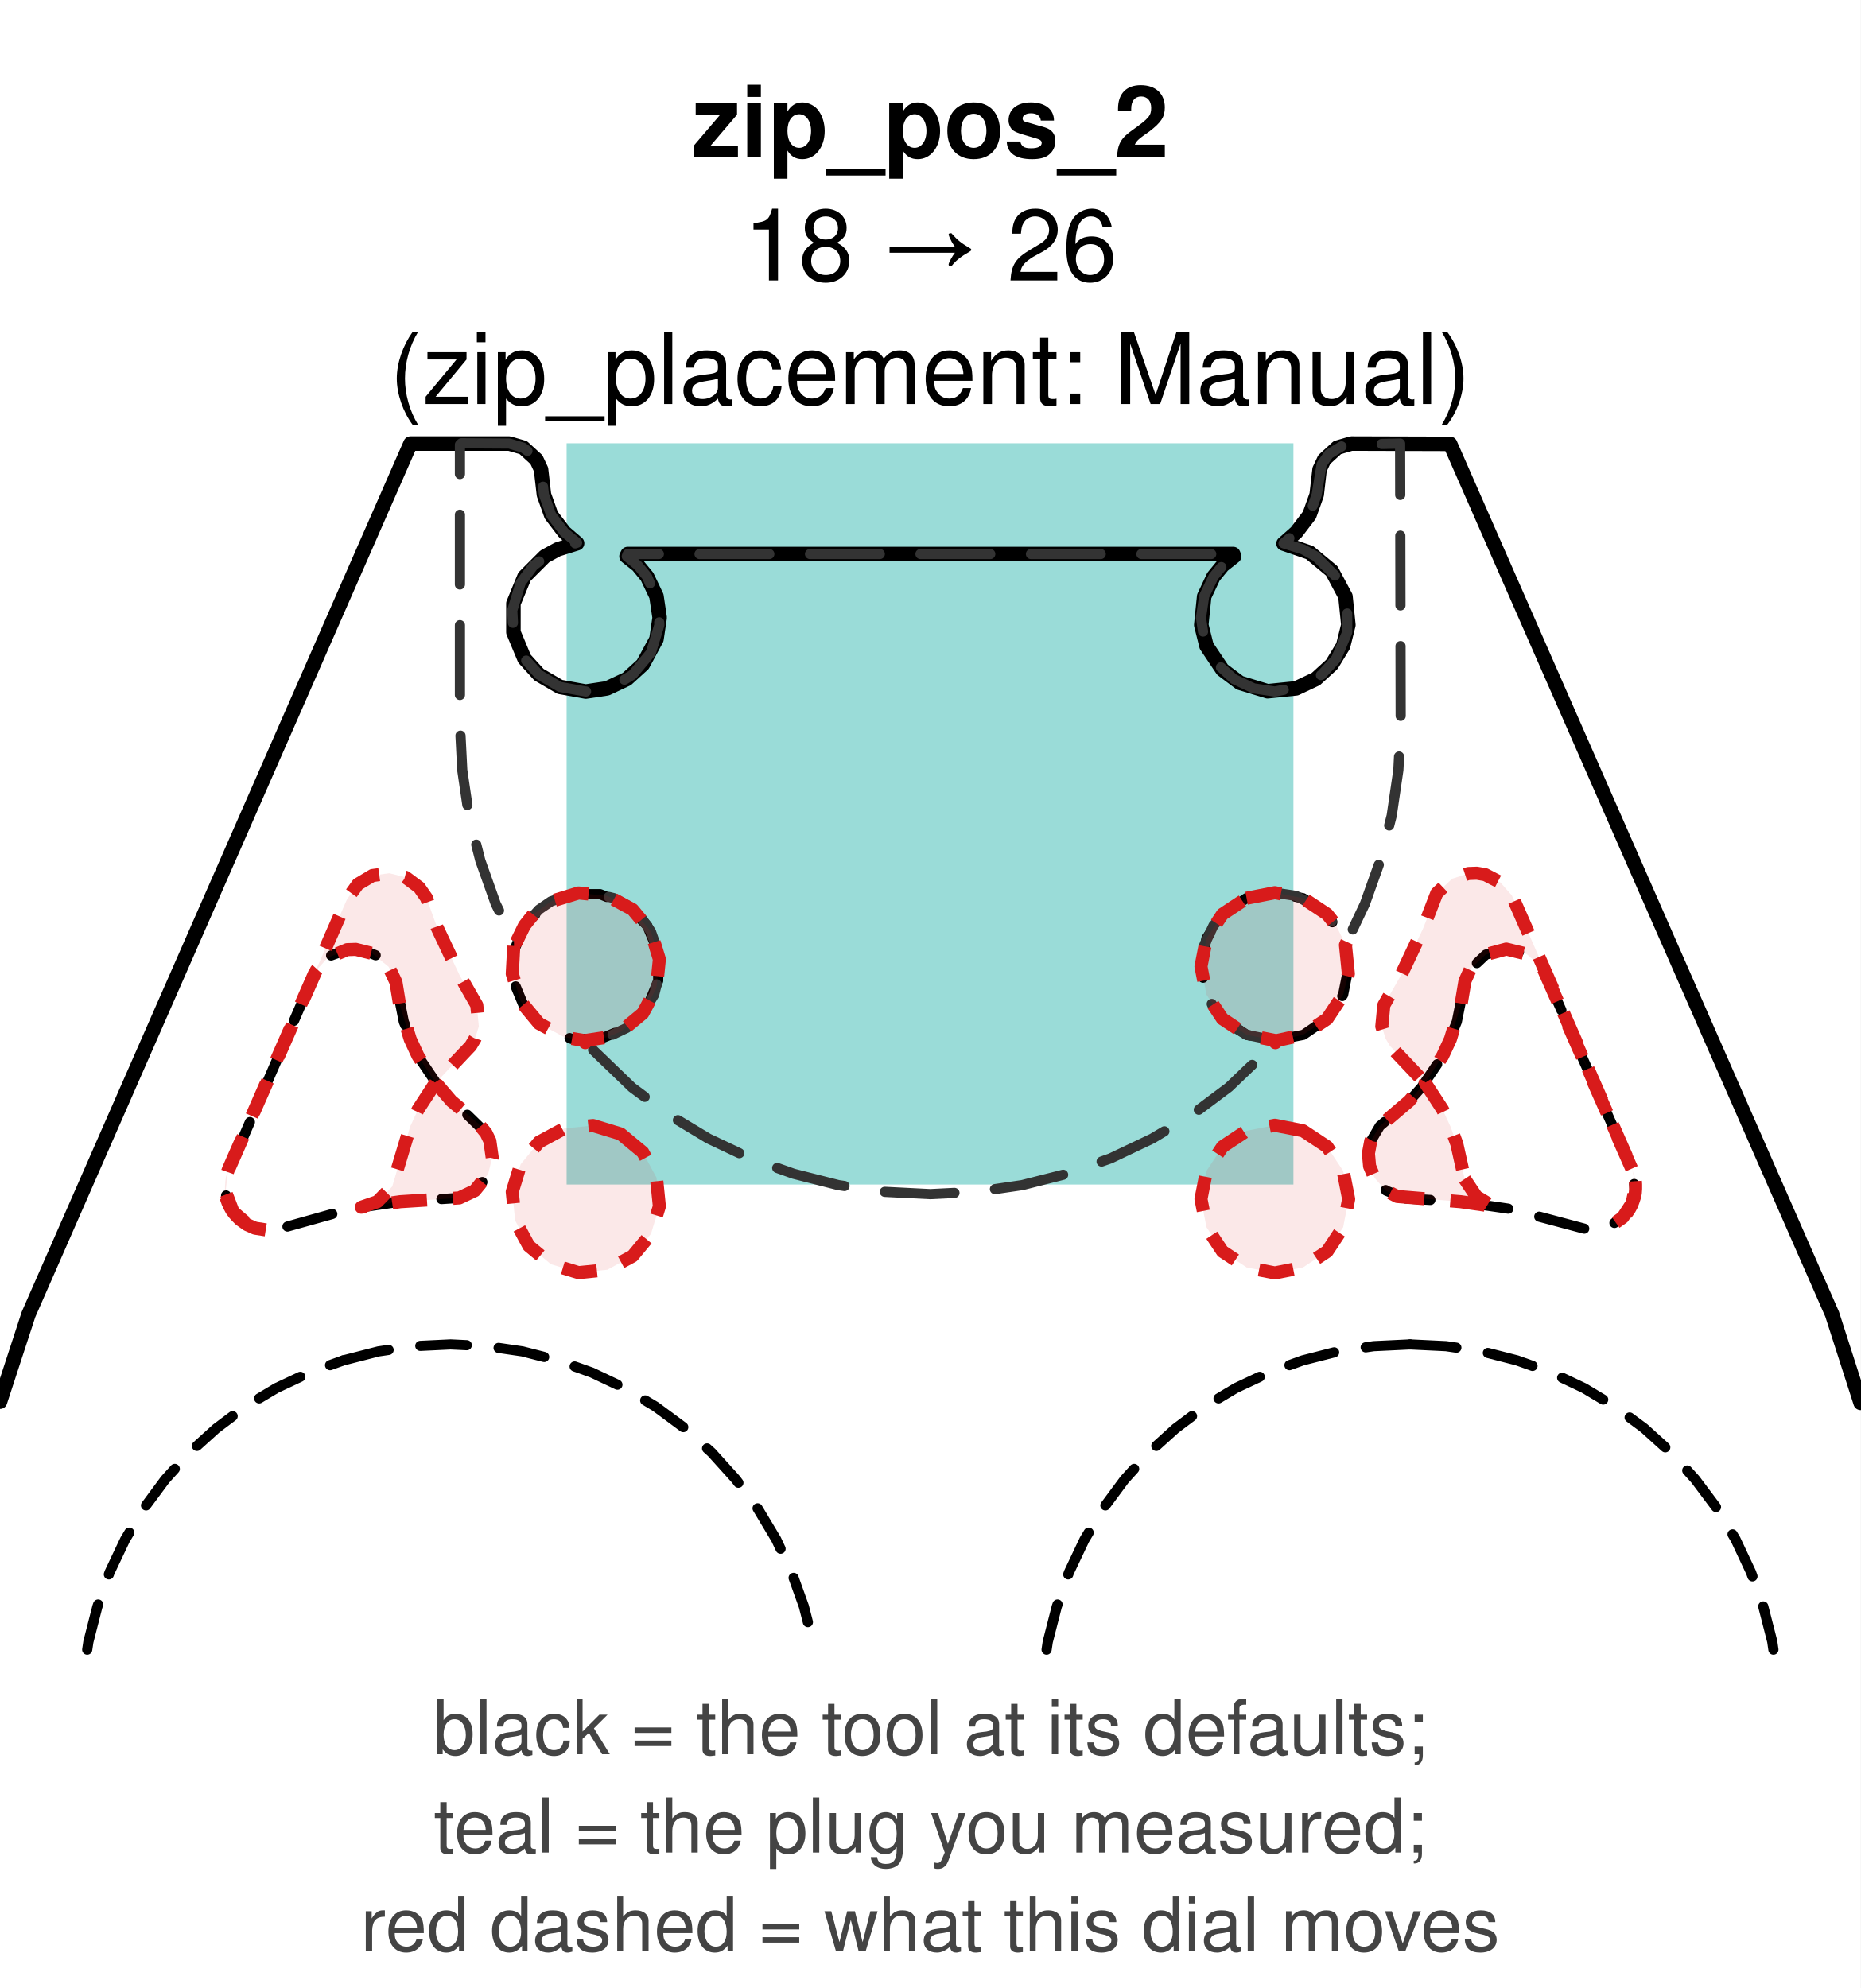
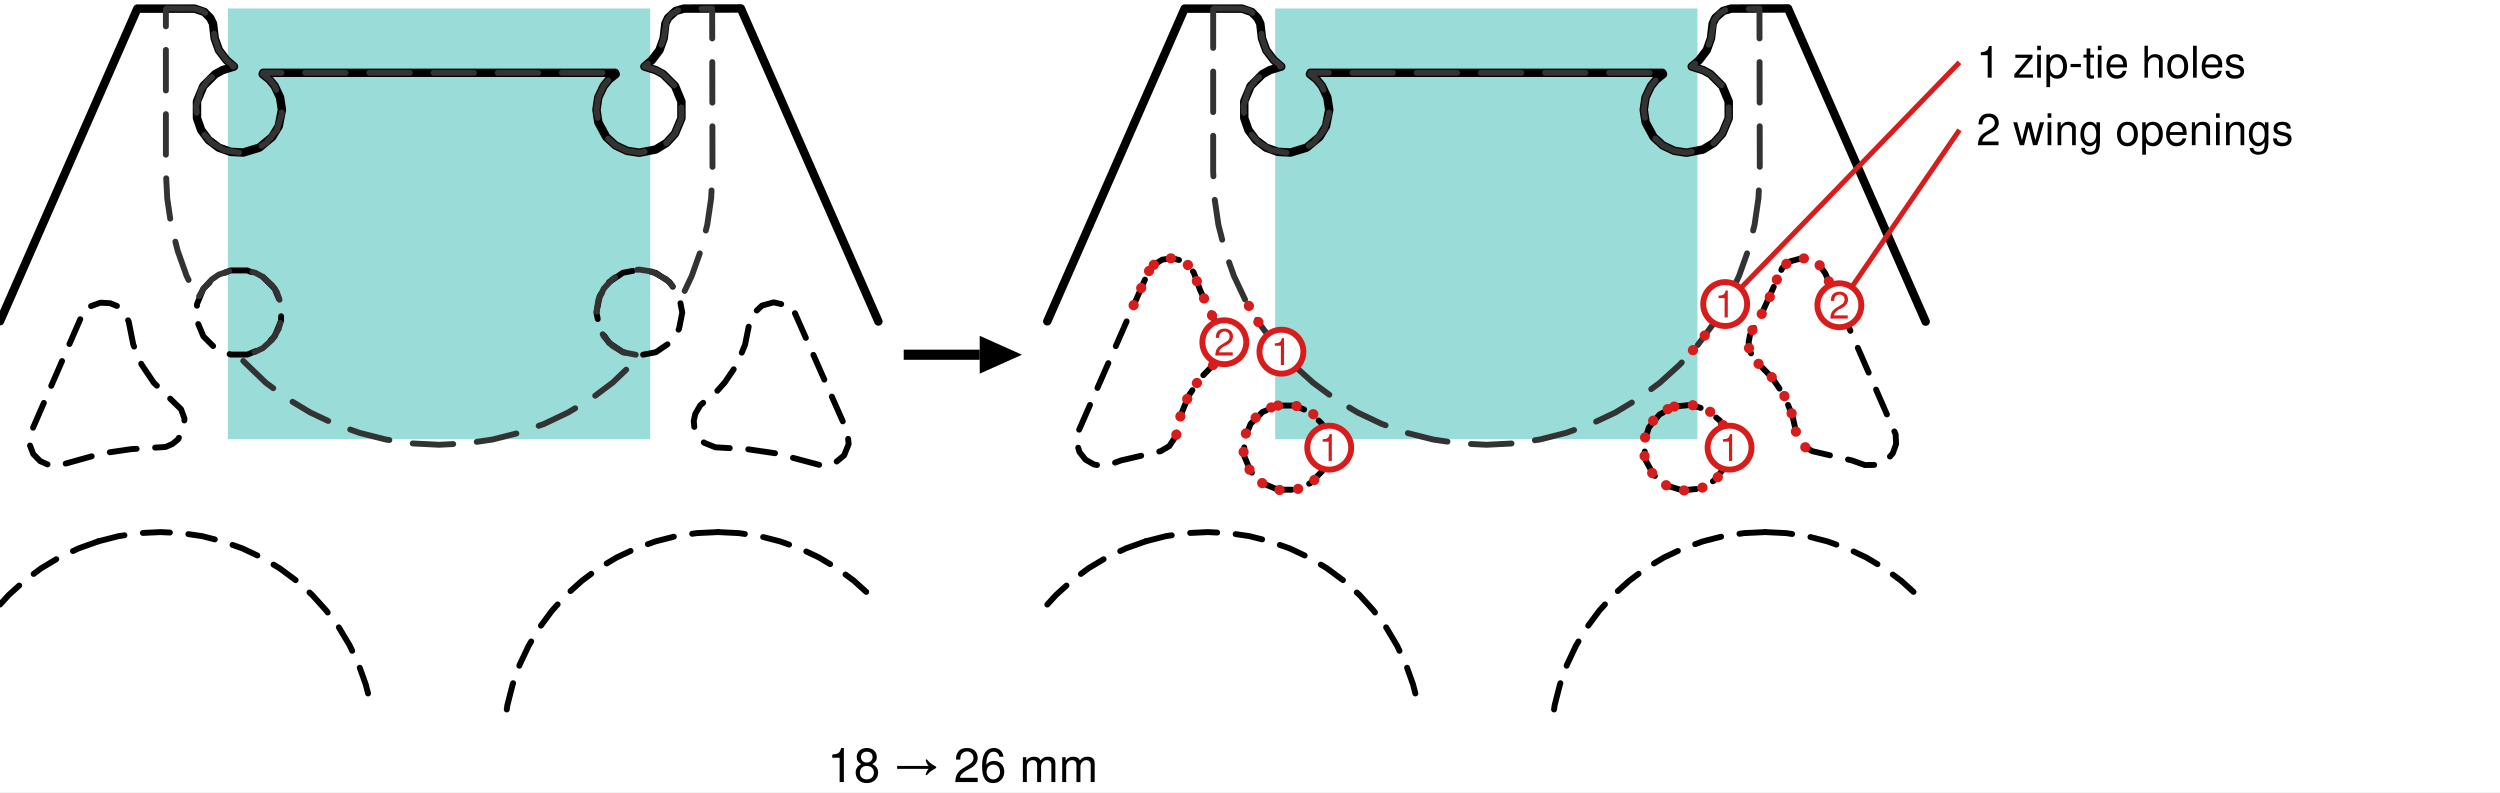
- <svg xmlns="http://www.w3.org/2000/svg" width="64.00mm" height="68.39mm" viewBox="0 0 64.00 68.39" role="img">
-   <rect width="64.00" height="68.39" fill="white" />
-   <text x="32.00" y="5.40" font-family="Helvetica, Arial, sans-serif" font-size="3.40" font-weight="bold" text-anchor="middle" fill="#000">zip_pos_2</text>
-   <text x="32.00" y="9.65" font-family="Helvetica, Arial, sans-serif" font-size="3.40" text-anchor="middle" fill="#000">18 → 26</text>
-   <text x="32.00" y="13.90" font-family="Helvetica, Arial, sans-serif" font-size="3.40" text-anchor="middle" fill="#000">(zip_placement: Manual)</text>
-   <path d="M 44.49 15.25 L 44.49 40.75 L 19.49 40.75 L 19.49 15.25 L 44.49 15.25 Z" fill="#20b2aa" fill-rule="evenodd" fill-opacity="0.45" stroke="none" />
-   <path d="M 0.00 48.22 L 0.98 45.22 L 14.12 15.26 L 17.52 15.26 L 18.00 15.40 L 18.45 15.81 L 18.61 16.15 L 18.71 17.02 L 18.96 17.72 L 19.41 18.31 L 19.85 18.69 L 19.18 18.90 L 18.74 19.14 L 18.04 19.84 L 17.66 20.76 L 17.66 21.75 L 18.04 22.66 L 18.54 23.21 L 19.26 23.63 L 20.15 23.79 L 20.88 23.68 L 21.56 23.36 L 22.11 22.86 L 22.58 21.99 L 22.69 21.25 L 22.58 20.51 L 22.26 19.84 L 21.94 19.45 L 21.55 19.14 L 21.59 19.06 L 42.42 19.06 L 42.45 19.14 L 42.06 19.45 L 41.74 19.84 L 41.42 20.52 L 41.32 21.50 L 41.50 22.22 L 42.05 23.04 L 42.65 23.49 L 43.60 23.78 L 44.58 23.68 L 45.26 23.36 L 45.81 22.86 L 46.20 22.22 L 46.38 21.50 L 46.28 20.52 L 45.81 19.64 L 45.05 19.01 L 44.15 18.70 L 44.59 18.31 L 45.04 17.72 L 45.29 17.02 L 45.39 16.15 L 45.55 15.81 L 46.00 15.40 L 46.48 15.26 L 49.88 15.27 L 63.02 45.21 L 64.00 48.26" fill="none" stroke="#000" stroke-width="0.5" stroke-linejoin="round" stroke-linecap="round" />
-   <path d="M 21.56 31.14 L 22.26 31.84 L 22.64 32.75 L 22.64 33.74 L 22.26 34.66 L 21.56 35.36 L 20.65 35.74 L 19.66 35.74 L 18.74 35.36 L 18.04 34.66 L 17.66 33.75 L 17.66 32.76 L 18.04 31.84 L 18.74 31.14 L 19.65 30.76 L 20.64 30.76 L 21.56 31.14 Z" fill="none" stroke="#000" stroke-width="0.35" stroke-linejoin="round" stroke-linecap="round" stroke-dasharray="1.6,1.1" />
-   <path d="M 11.39 32.87 L 11.94 32.67 L 12.52 32.70 L 12.94 32.87 L 13.37 33.26 L 13.62 33.79 L 13.89 35.15 L 14.38 36.33 L 15.10 37.40 L 16.72 38.98 L 16.92 39.53 L 16.89 40.12 L 16.54 40.76 L 16.20 41.04 L 15.80 41.21 L 13.76 41.34 L 12.05 41.59 L 9.51 42.30 L 8.92 42.29 L 8.38 42.05 L 7.97 41.63 L 7.76 41.08 L 7.77 40.50 L 10.81 33.51 L 11.05 33.15 L 11.39 32.87 Z" fill="none" stroke="#000" stroke-width="0.35" stroke-linejoin="round" stroke-linecap="round" stroke-dasharray="1.6,1.1" />
-   <path d="M 11.81 46.80 L 13.02 46.49 L 14.25 46.31 L 15.50 46.25 L 16.74 46.31 L 17.97 46.49 L 19.18 46.80 L 20.36 47.22 L 21.48 47.75 L 22.55 48.39 L 23.55 49.13 L 24.48 49.97 L 25.31 50.89 L 26.06 51.89 L 26.70 52.96 L 27.23 54.09 L 27.65 55.26 L 27.96 56.47 L 28.00 56.75" fill="none" stroke="#000" stroke-width="0.35" stroke-linejoin="round" stroke-linecap="round" stroke-dasharray="1.6,1.1" />
-   <path d="M 3.00 56.75 L 3.04 56.48 L 3.35 55.27 L 3.77 54.09 L 4.30 52.97 L 4.94 51.90 L 5.68 50.90 L 6.52 49.97 L 7.44 49.14 L 8.44 48.39 L 9.51 47.75 L 10.64 47.22 L 11.81 46.80" fill="none" stroke="#000" stroke-width="0.35" stroke-linejoin="round" stroke-linecap="round" stroke-dasharray="1.6,1.1" />
-   <path d="M 53.06 33.29 L 56.17 40.32 L 56.24 41.04 L 55.97 41.71 L 55.40 42.18 L 54.69 42.32 L 51.95 41.59 L 50.23 41.34 L 48.35 41.23 L 47.68 40.96 L 47.28 40.52 L 47.11 40.12 L 47.07 39.67 L 47.16 39.25 L 47.46 38.74 L 48.47 37.88 L 48.90 37.40 L 49.62 36.34 L 50.11 35.15 L 50.39 33.75 L 50.57 33.35 L 51.11 32.84 L 51.80 32.65 L 52.51 32.81 L 53.06 33.29 Z" fill="none" stroke="#000" stroke-width="0.35" stroke-linejoin="round" stroke-linecap="round" stroke-dasharray="1.6,1.1" />
-   <path d="M 48.50 46.25 L 49.74 46.31 L 50.97 46.49 L 52.18 46.80 L 53.36 47.22 L 54.48 47.75 L 55.55 48.39 L 56.55 49.13 L 57.48 49.97 L 58.31 50.89 L 59.06 51.89 L 59.70 52.96 L 60.23 54.09 L 60.65 55.26 L 60.96 56.47 L 61.00 56.75" fill="none" stroke="#000" stroke-width="0.35" stroke-linejoin="round" stroke-linecap="round" stroke-dasharray="1.6,1.1" />
-   <path d="M 36.00 56.75 L 36.04 56.48 L 36.35 55.27 L 36.77 54.09 L 37.30 52.97 L 37.94 51.90 L 38.68 50.90 L 39.52 49.97 L 40.44 49.14 L 41.44 48.39 L 42.51 47.75 L 43.64 47.22 L 44.81 46.80 L 46.02 46.49 L 47.25 46.31 L 48.50 46.25" fill="none" stroke="#000" stroke-width="0.35" stroke-linejoin="round" stroke-linecap="round" stroke-dasharray="1.6,1.1" />
-   <path d="M 42.05 31.46 L 42.87 30.90 L 43.85 30.71 L 44.82 30.90 L 45.64 31.45 L 46.20 32.27 L 46.39 33.25 L 46.20 34.22 L 45.65 35.04 L 44.83 35.60 L 43.85 35.79 L 42.88 35.60 L 42.06 35.05 L 41.50 34.23 L 41.31 33.25 L 41.50 32.28 L 42.05 31.46 Z" fill="none" stroke="#000" stroke-width="0.35" stroke-linejoin="round" stroke-linecap="round" stroke-dasharray="1.6,1.1" />
-   <path d="M 15.82 15.30 L 15.87 15.25 L 17.52 15.26 L 17.99 15.40 L 18.29 15.62 L 18.61 16.15 L 18.71 17.02 L 18.96 17.72 L 19.41 18.31 L 19.85 18.67 L 18.95 19.01 L 18.35 19.46 L 17.91 20.05 L 17.62 21.00 L 17.66 21.75 L 18.04 22.66 L 18.54 23.21 L 19.26 23.63 L 20.15 23.79 L 21.12 23.60 L 21.76 23.21 L 22.39 22.45 L 22.68 21.50 L 22.64 20.75 L 22.26 19.84 L 21.94 19.45 L 21.56 19.14 L 21.59 19.06 L 42.41 19.06 L 42.44 19.14 L 42.06 19.45 L 41.74 19.84 L 41.42 20.51 L 41.31 21.25 L 41.42 21.99 L 41.89 22.86 L 42.44 23.36 L 43.12 23.68 L 43.85 23.79 L 44.82 23.60 L 45.46 23.21 L 45.96 22.66 L 46.34 21.75 L 46.34 20.76 L 45.96 19.84 L 45.26 19.14 L 44.82 18.90 L 44.15 18.69 L 44.59 18.31 L 45.04 17.72 L 45.29 17.02 L 45.46 15.98 L 45.71 15.62 L 46.24 15.30 L 48.16 15.26 L 48.18 24.91 L 48.10 26.49 L 47.87 28.06 L 47.48 29.60 L 46.95 31.09 L 46.33 32.40 L 46.25 32.41 L 45.96 31.84 L 45.46 31.29 L 44.58 30.82 L 43.85 30.71 L 43.35 30.76 L 42.65 31.01 L 42.24 31.29 L 41.74 31.84 L 41.42 32.52 L 41.31 33.25 L 41.42 33.99 L 41.74 34.66 L 42.24 35.21 L 42.88 35.60 L 43.84 35.79 L 43.87 35.87 L 42.27 37.40 L 40.99 38.36 L 39.63 39.17 L 38.20 39.85 L 36.70 40.38 L 35.16 40.77 L 33.59 41.00 L 32.00 41.08 L 30.41 41.00 L 28.84 40.77 L 27.30 40.38 L 25.81 39.85 L 24.37 39.17 L 23.01 38.35 L 21.74 37.41 L 20.12 35.85 L 20.16 35.79 L 20.89 35.68 L 21.56 35.36 L 22.11 34.86 L 22.50 34.22 L 22.68 33.50 L 22.64 32.76 L 22.39 32.05 L 22.11 31.64 L 21.56 31.14 L 21.12 30.90 L 20.40 30.72 L 19.66 30.76 L 18.95 31.01 L 18.54 31.29 L 18.04 31.84 L 17.71 32.43 L 17.05 31.09 L 16.52 29.60 L 16.13 28.06 L 15.90 26.49 L 15.82 24.91 L 15.82 15.30 Z" fill="none" stroke="#333333" stroke-width="0.35" stroke-linejoin="round" stroke-linecap="round" stroke-dasharray="2.4,1.4" />
-   <path d="M 21.35 39.01 L 22.11 39.64 L 22.58 40.51 L 22.68 41.50 L 22.39 42.45 L 21.76 43.21 L 20.89 43.68 L 19.90 43.78 L 18.95 43.49 L 18.19 42.86 L 17.72 41.99 L 17.62 41.00 L 17.91 40.05 L 18.54 39.29 L 19.41 38.82 L 20.40 38.72 L 21.35 39.01 Z" fill="#d81b1b" fill-rule="evenodd" fill-opacity="0.1" stroke="#d81b1b" stroke-width="0.45" stroke-linejoin="round" stroke-dasharray="1.2,0.9" />
-   <path d="M 8.50 42.13 L 8.26 41.96 L 8.16 41.86 L 8.06 41.75 L 7.97 41.63 L 7.90 41.50 L 7.84 41.37 L 7.79 41.23 L 7.76 41.08 L 7.74 40.94 L 7.74 40.79 L 7.75 40.64 L 7.77 40.50 L 7.81 40.36 L 7.86 40.22 L 11.94 30.93 L 12.31 30.42 L 12.81 30.12 L 13.39 30.04 L 13.95 30.18 L 14.42 30.53 L 14.67 30.89 L 15.04 31.92 L 15.81 33.55 L 16.40 34.58 L 16.47 35.31 L 16.34 35.73 L 16.19 35.98 L 14.99 37.25 L 15.53 37.88 L 16.44 38.64 L 16.72 38.98 L 16.85 39.25 L 16.93 39.82 L 16.79 40.39 L 16.33 40.96 L 15.80 41.21 L 13.77 41.34 L 12.43 41.53 L 12.98 41.34 L 13.49 40.82 L 14.11 38.75 L 14.38 38.17 L 14.98 37.25 L 14.38 36.33 L 14.11 35.75 L 13.74 34.53 L 13.62 33.79 L 13.37 33.26 L 12.80 32.80 L 12.24 32.66 L 11.94 32.67 L 11.27 32.95 L 10.88 33.38 L 7.84 40.29 L 7.76 41.01 L 8.02 41.69 L 8.57 42.16 L 9.21 42.32 L 8.77 42.25 L 8.50 42.13 Z" fill="#d81b1b" fill-rule="evenodd" fill-opacity="0.1" stroke="#d81b1b" stroke-width="0.45" stroke-linejoin="round" stroke-dasharray="1.2,0.9" />
-   <path d="M 17.68 32.41 L 17.76 32.41 L 18.04 31.84 L 18.35 31.45 L 18.95 31.01 L 19.90 30.72 L 20.89 30.82 L 21.76 31.29 L 22.39 32.05 L 22.68 33.00 L 22.58 33.99 L 22.11 34.86 L 21.35 35.49 L 20.89 35.68 L 20.16 35.79 L 20.13 35.87 L 20.05 35.79 L 19.41 35.68 L 18.54 35.21 L 17.91 34.45 L 17.62 33.50 L 17.68 32.41 Z" fill="#d81b1b" fill-rule="evenodd" fill-opacity="0.1" stroke="#d81b1b" stroke-width="0.45" stroke-linejoin="round" stroke-dasharray="1.2,0.9" />
-   <path d="M 44.82 38.90 L 45.65 39.45 L 46.20 40.28 L 46.39 41.25 L 46.20 42.22 L 45.65 43.05 L 44.82 43.60 L 43.85 43.79 L 42.88 43.60 L 42.05 43.05 L 41.50 42.22 L 41.31 41.25 L 41.50 40.28 L 42.05 39.45 L 42.88 38.90 L 43.85 38.71 L 44.82 38.90 Z" fill="#d81b1b" fill-rule="evenodd" fill-opacity="0.1" stroke="#d81b1b" stroke-width="0.45" stroke-linejoin="round" stroke-dasharray="1.2,0.9" />
-   <path d="M 50.38 40.56 L 50.78 41.16 L 51.28 41.46 L 51.57 41.53 L 50.24 41.34 L 48.06 41.16 L 47.67 40.96 L 47.28 40.52 L 47.11 40.12 L 47.07 39.68 L 47.15 39.25 L 47.46 38.74 L 48.47 37.88 L 49.01 37.25 L 47.81 35.98 L 47.66 35.73 L 47.53 35.31 L 47.60 34.58 L 48.19 33.55 L 48.96 31.92 L 49.42 30.73 L 49.95 30.23 L 50.51 30.05 L 50.80 30.04 L 51.09 30.09 L 51.61 30.36 L 52.00 30.80 L 52.06 30.93 L 56.14 40.22 L 56.17 40.32 L 56.22 40.46 L 56.25 40.60 L 56.26 40.75 L 56.26 40.90 L 56.25 41.04 L 56.22 41.18 L 56.17 41.33 L 56.12 41.46 L 56.05 41.59 L 55.97 41.71 L 55.87 41.83 L 55.77 41.93 L 55.66 42.03 L 55.53 42.11 L 55.40 42.18 L 55.82 41.88 L 56.14 41.39 L 56.26 40.82 L 56.15 40.26 L 53.07 33.30 L 52.51 32.82 L 51.81 32.65 L 51.10 32.84 L 50.57 33.35 L 50.39 33.75 L 50.26 34.53 L 49.89 35.75 L 49.62 36.33 L 49.02 37.25 L 49.62 38.17 L 49.89 38.75 L 50.11 39.35 L 50.38 40.56 Z" fill="#d81b1b" fill-rule="evenodd" fill-opacity="0.1" stroke="#d81b1b" stroke-width="0.45" stroke-linejoin="round" stroke-dasharray="1.2,0.9" />
-   <path d="M 42.88 30.90 L 43.85 30.71 L 44.82 30.90 L 45.65 31.45 L 45.96 31.84 L 46.24 32.41 L 46.33 32.40 L 46.28 32.51 L 46.38 33.50 L 46.20 34.22 L 45.65 35.05 L 44.82 35.60 L 43.95 35.79 L 43.87 35.87 L 43.84 35.79 L 42.88 35.60 L 42.05 35.05 L 41.50 34.22 L 41.31 33.25 L 41.50 32.28 L 42.05 31.45 L 42.88 30.90 Z" fill="#d81b1b" fill-rule="evenodd" fill-opacity="0.1" stroke="#d81b1b" stroke-width="0.45" stroke-linejoin="round" stroke-dasharray="1.2,0.9" />
-   <text x="32.00" y="60.35" font-family="Helvetica, Arial, sans-serif" font-size="2.60" text-anchor="middle" fill="#444444">black = the tool at its defaults;</text>
-   <text x="32.00" y="63.73" font-family="Helvetica, Arial, sans-serif" font-size="2.60" text-anchor="middle" fill="#444444">teal = the plug you measured;</text>
-   <text x="32.00" y="67.11" font-family="Helvetica, Arial, sans-serif" font-size="2.60" text-anchor="middle" fill="#444444">red dashed = what this dial moves</text>
+ <svg xmlns="http://www.w3.org/2000/svg" width="148.00mm" height="46.90mm" viewBox="0 0 148.00 46.90" role="img">
+   <rect width="148.00" height="46.90" fill="white" />
+   <g class="panel" id="before">
+     <path d="M 38.49 0.50 L 38.49 26.00 L 13.49 26.00 L 13.49 0.50 L 38.49 0.50 Z" fill="#20b2aa" fill-rule="evenodd" fill-opacity="0.45" stroke="none" />
+     <path d="M 0.00 19.02 L 8.13 0.51 L 11.52 0.51 L 12.10 0.71 L 12.45 1.07 L 12.61 1.40 L 12.71 2.27 L 12.96 2.97 L 13.41 3.56 L 13.85 3.94 L 13.18 4.15 L 12.74 4.39 L 12.04 5.09 L 11.66 6.00 L 11.66 6.99 L 11.91 7.70 L 12.35 8.29 L 12.95 8.74 L 13.65 8.99 L 14.40 9.03 L 15.35 8.74 L 16.11 8.11 L 16.50 7.47 L 16.69 6.50 L 16.58 5.77 L 16.26 5.09 L 15.94 4.70 L 15.55 4.39 L 15.58 4.31 L 36.41 4.31 L 36.45 4.39 L 36.06 4.70 L 35.74 5.09 L 35.42 5.76 L 35.31 6.50 L 35.42 7.24 L 35.89 8.11 L 36.44 8.61 L 37.12 8.93 L 37.85 9.04 L 38.82 8.85 L 39.46 8.46 L 39.96 7.91 L 40.34 7.00 L 40.34 6.01 L 39.96 5.09 L 39.26 4.39 L 38.82 4.15 L 38.15 3.94 L 38.59 3.56 L 39.04 2.97 L 39.29 2.27 L 39.39 1.40 L 39.55 1.06 L 40.00 0.65 L 40.48 0.51 L 43.86 0.50 L 52.00 19.03" fill="none" stroke="#000" stroke-width="0.5" stroke-linejoin="round" stroke-linecap="round" />
+     <path d="M 15.56 16.39 L 16.26 17.09 L 16.64 18.00 L 16.64 18.99 L 16.26 19.91 L 15.56 20.61 L 14.65 20.99 L 13.66 20.99 L 12.74 20.61 L 12.04 19.91 L 11.66 19.00 L 11.66 18.01 L 12.04 17.09 L 12.74 16.39 L 13.65 16.01 L 14.64 16.01 L 15.56 16.39 Z" fill="none" stroke="#000" stroke-width="0.35" stroke-linejoin="round" stroke-linecap="round" stroke-dasharray="1.6,1.1" />
+     <path d="M 5.39 18.12 L 5.94 17.92 L 6.52 17.95 L 6.94 18.12 L 7.37 18.51 L 7.62 19.04 L 7.89 20.40 L 8.38 21.58 L 9.10 22.65 L 10.72 24.23 L 10.92 24.78 L 10.89 25.37 L 10.54 26.01 L 10.20 26.29 L 9.80 26.46 L 7.76 26.59 L 6.05 26.84 L 3.51 27.55 L 2.92 27.54 L 2.38 27.30 L 1.97 26.88 L 1.76 26.33 L 1.77 25.75 L 4.81 18.76 L 5.05 18.40 L 5.39 18.12 Z" fill="none" stroke="#000" stroke-width="0.35" stroke-linejoin="round" stroke-linecap="round" stroke-dasharray="1.6,1.1" />
+     <path d="M 5.81 32.05 L 7.02 31.74 L 8.25 31.56 L 9.50 31.50 L 10.74 31.56 L 11.97 31.74 L 13.18 32.05 L 14.36 32.47 L 15.48 33.00 L 16.55 33.64 L 17.55 34.38 L 18.48 35.22 L 19.31 36.14 L 20.06 37.14 L 20.70 38.21 L 21.23 39.34 L 21.65 40.51 L 21.96 41.72 L 22.00 42.00" fill="none" stroke="#000" stroke-width="0.35" stroke-linejoin="round" stroke-linecap="round" stroke-dasharray="1.6,1.1" />
+     <path d="M 0.00 35.79 L 0.52 35.22 L 1.44 34.39 L 2.44 33.64 L 3.51 33.00 L 4.64 32.47 L 5.81 32.05" fill="none" stroke="#000" stroke-width="0.35" stroke-linejoin="round" stroke-linecap="round" stroke-dasharray="1.6,1.1" />
+     <path d="M 47.06 18.54 L 50.17 25.57 L 50.24 26.29 L 49.97 26.96 L 49.40 27.43 L 48.69 27.57 L 45.95 26.84 L 44.23 26.59 L 42.35 26.48 L 41.68 26.21 L 41.28 25.77 L 41.11 25.37 L 41.07 24.92 L 41.16 24.50 L 41.46 23.99 L 42.47 23.13 L 42.90 22.65 L 43.62 21.59 L 44.11 20.40 L 44.39 19.00 L 44.57 18.60 L 45.11 18.09 L 45.80 17.90 L 46.51 18.06 L 47.06 18.54 Z" fill="none" stroke="#000" stroke-width="0.35" stroke-linejoin="round" stroke-linecap="round" stroke-dasharray="1.6,1.1" />
+     <path d="M 42.50 31.50 L 43.74 31.56 L 44.97 31.74 L 46.18 32.05 L 47.36 32.47 L 48.48 33.00 L 49.55 33.64 L 50.55 34.38 L 51.48 35.22 L 52.00 35.79" fill="none" stroke="#000" stroke-width="0.35" stroke-linejoin="round" stroke-linecap="round" stroke-dasharray="1.6,1.1" />
+     <path d="M 30.00 42.00 L 30.04 41.73 L 30.35 40.52 L 30.77 39.34 L 31.30 38.22 L 31.94 37.15 L 32.68 36.15 L 33.52 35.22 L 34.44 34.39 L 35.44 33.64 L 36.51 33.00 L 37.64 32.47 L 38.81 32.05 L 40.02 31.74 L 41.25 31.56 L 42.50 31.50" fill="none" stroke="#000" stroke-width="0.35" stroke-linejoin="round" stroke-linecap="round" stroke-dasharray="1.6,1.1" />
+     <path d="M 36.05 16.71 L 36.87 16.15 L 37.85 15.96 L 38.82 16.15 L 39.64 16.70 L 40.20 17.52 L 40.39 18.50 L 40.20 19.47 L 39.65 20.29 L 38.83 20.85 L 37.85 21.04 L 36.88 20.85 L 36.06 20.30 L 35.50 19.48 L 35.31 18.50 L 35.50 17.53 L 36.05 16.71 Z" fill="none" stroke="#000" stroke-width="0.35" stroke-linejoin="round" stroke-linecap="round" stroke-dasharray="1.6,1.1" />
+     <path d="M 9.82 0.55 L 9.87 0.50 L 11.52 0.51 L 11.99 0.65 L 12.29 0.87 L 12.61 1.40 L 12.71 2.27 L 12.96 2.97 L 13.41 3.56 L 13.85 3.92 L 12.95 4.26 L 12.35 4.71 L 11.91 5.30 L 11.62 6.25 L 11.66 7.00 L 12.04 7.91 L 12.54 8.46 L 13.26 8.88 L 14.15 9.04 L 15.12 8.85 L 15.76 8.46 L 16.39 7.70 L 16.68 6.75 L 16.64 6.00 L 16.26 5.09 L 15.94 4.70 L 15.56 4.39 L 15.59 4.31 L 36.41 4.31 L 36.44 4.39 L 36.06 4.70 L 35.74 5.09 L 35.42 5.76 L 35.31 6.50 L 35.42 7.24 L 35.89 8.11 L 36.44 8.61 L 37.12 8.93 L 37.85 9.04 L 38.82 8.85 L 39.46 8.46 L 39.96 7.91 L 40.34 7.00 L 40.34 6.01 L 39.96 5.09 L 39.26 4.39 L 38.82 4.15 L 38.15 3.94 L 38.59 3.56 L 39.04 2.97 L 39.29 2.27 L 39.46 1.23 L 39.71 0.87 L 40.24 0.55 L 42.16 0.51 L 42.18 10.16 L 42.10 11.74 L 41.87 13.31 L 41.48 14.85 L 40.95 16.34 L 40.33 17.65 L 40.25 17.66 L 39.96 17.09 L 39.46 16.54 L 38.58 16.07 L 37.85 15.96 L 37.35 16.01 L 36.65 16.26 L 36.24 16.54 L 35.74 17.09 L 35.42 17.77 L 35.31 18.50 L 35.42 19.24 L 35.74 19.91 L 36.24 20.46 L 36.88 20.85 L 37.84 21.04 L 37.87 21.12 L 36.27 22.65 L 34.99 23.61 L 33.63 24.42 L 32.20 25.10 L 30.70 25.63 L 29.16 26.02 L 27.59 26.25 L 26.00 26.33 L 24.41 26.25 L 22.84 26.02 L 21.30 25.63 L 19.81 25.10 L 18.37 24.42 L 17.01 23.60 L 15.74 22.66 L 14.12 21.10 L 14.16 21.04 L 14.89 20.93 L 15.56 20.61 L 16.11 20.11 L 16.50 19.47 L 16.68 18.75 L 16.64 18.01 L 16.39 17.30 L 16.11 16.89 L 15.56 16.39 L 15.12 16.15 L 14.40 15.97 L 13.66 16.01 L 12.95 16.26 L 12.54 16.54 L 12.04 17.09 L 11.71 17.68 L 11.05 16.34 L 10.52 14.85 L 10.13 13.31 L 9.90 11.74 L 9.82 10.16 L 9.82 0.55 Z" fill="none" stroke="#333333" stroke-width="0.35" stroke-linejoin="round" stroke-linecap="round" stroke-dasharray="2.4,1.4" />
+   </g>
+   <g class="arrow">
+     <line x1="53.50" y1="21.00" x2="58.00" y2="21.00" stroke="#000" stroke-width="0.6" />
+     <polygon points="60.50,21.00 58.00,19.88 58.00,22.12" fill="#000" />
+     <text x="57.00" y="46.30" font-family="Helvetica, Arial, sans-serif" font-size="2.80" text-anchor="middle" fill="#000">18 → 26 mm</text>
+   </g>
+   <g class="panel" id="after" transform="translate(62.00 0)">
+     <path d="M 38.49 0.50 L 38.49 26.00 L 13.49 26.00 L 13.49 0.50 L 38.49 0.50 Z" fill="#20b2aa" fill-rule="evenodd" fill-opacity="0.45" stroke="none" />
+     <path d="M 0.00 19.02 L 8.13 0.51 L 11.52 0.51 L 12.10 0.71 L 12.45 1.07 L 12.61 1.40 L 12.71 2.27 L 12.96 2.97 L 13.41 3.56 L 13.85 3.94 L 13.18 4.15 L 12.74 4.39 L 12.04 5.09 L 11.66 6.00 L 11.66 6.99 L 11.91 7.70 L 12.35 8.29 L 12.95 8.74 L 13.65 8.99 L 14.40 9.03 L 15.35 8.74 L 16.11 8.11 L 16.50 7.47 L 16.69 6.50 L 16.58 5.77 L 16.26 5.09 L 15.94 4.70 L 15.55 4.39 L 15.58 4.31 L 36.41 4.31 L 36.45 4.39 L 36.06 4.70 L 35.74 5.09 L 35.42 5.76 L 35.31 6.50 L 35.42 7.24 L 35.89 8.11 L 36.44 8.61 L 37.12 8.93 L 37.85 9.04 L 38.82 8.85 L 39.46 8.46 L 39.96 7.91 L 40.34 7.00 L 40.34 6.01 L 39.96 5.09 L 39.26 4.39 L 38.82 4.15 L 38.15 3.94 L 38.59 3.56 L 39.04 2.97 L 39.29 2.27 L 39.39 1.40 L 39.55 1.06 L 40.01 0.65 L 40.48 0.51 L 43.85 0.50 L 52.00 19.04" fill="none" stroke="#000" stroke-width="0.5" stroke-linejoin="round" stroke-linecap="round" />
+     <path d="M 6.30 15.68 L 6.81 15.37 L 7.39 15.29 L 7.95 15.43 L 8.42 15.78 L 8.67 16.14 L 9.05 17.18 L 9.81 18.80 L 10.40 19.83 L 10.48 20.26 L 10.44 20.70 L 10.19 21.23 L 9.10 22.35 L 8.38 23.41 L 7.89 24.60 L 7.62 25.81 L 7.22 26.41 L 6.71 26.71 L 4.36 27.26 L 3.64 27.52 L 3.20 27.57 L 2.77 27.50 L 2.26 27.21 L 1.90 26.75 L 1.74 26.19 L 1.81 25.61 L 5.94 16.19 L 6.30 15.68 Z" fill="none" stroke="#000" stroke-width="0.35" stroke-linejoin="round" stroke-linecap="round" stroke-dasharray="1.6,1.1" />
+     <path d="M 5.81 32.05 L 7.02 31.74 L 8.25 31.56 L 9.50 31.50 L 10.74 31.56 L 11.97 31.74 L 13.18 32.05 L 14.36 32.47 L 15.48 33.00 L 16.55 33.64 L 17.55 34.38 L 18.48 35.22 L 19.31 36.14 L 20.06 37.14 L 20.70 38.21 L 21.23 39.34 L 21.65 40.51 L 21.96 41.72 L 22.00 42.00" fill="none" stroke="#000" stroke-width="0.35" stroke-linejoin="round" stroke-linecap="round" stroke-dasharray="1.6,1.1" />
+     <path d="M 0.00 35.79 L 0.52 35.22 L 1.44 34.39 L 2.44 33.64 L 3.51 33.00 L 4.64 32.47 L 5.81 32.05" fill="none" stroke="#000" stroke-width="0.35" stroke-linejoin="round" stroke-linecap="round" stroke-dasharray="1.6,1.1" />
+     <path d="M 13.65 24.01 L 14.64 24.01 L 15.56 24.39 L 16.26 25.09 L 16.64 26.00 L 16.64 26.99 L 16.26 27.91 L 15.56 28.61 L 14.65 28.99 L 13.66 28.99 L 12.74 28.61 L 12.04 27.91 L 11.66 27.00 L 11.66 26.01 L 12.04 25.09 L 12.74 24.39 L 13.65 24.01 Z" fill="none" stroke="#000" stroke-width="0.35" stroke-linejoin="round" stroke-linecap="round" stroke-dasharray="1.6,1.1" />
+     <path d="M 45.72 15.70 L 46.06 16.19 L 50.22 25.71 L 50.25 26.29 L 50.05 26.84 L 49.66 27.28 L 49.13 27.52 L 48.40 27.53 L 47.64 27.26 L 45.29 26.71 L 44.78 26.41 L 44.38 25.81 L 44.11 24.60 L 43.62 23.41 L 42.90 22.35 L 41.81 21.23 L 41.56 20.70 L 41.52 20.26 L 41.60 19.83 L 42.19 18.80 L 43.51 15.86 L 43.95 15.48 L 44.65 15.29 L 45.23 15.39 L 45.72 15.70 Z" fill="none" stroke="#000" stroke-width="0.35" stroke-linejoin="round" stroke-linecap="round" stroke-dasharray="1.6,1.1" />
+     <path d="M 42.50 31.50 L 43.74 31.56 L 44.97 31.74 L 46.18 32.05 L 47.36 32.47 L 48.48 33.00 L 49.55 33.64 L 50.55 34.38 L 51.48 35.22 L 52.00 35.79" fill="none" stroke="#000" stroke-width="0.35" stroke-linejoin="round" stroke-linecap="round" stroke-dasharray="1.6,1.1" />
+     <path d="M 30.00 42.00 L 30.04 41.73 L 30.35 40.52 L 30.77 39.34 L 31.30 38.22 L 31.94 37.15 L 32.68 36.15 L 33.52 35.22 L 34.44 34.39 L 35.44 33.64 L 36.51 33.00 L 37.64 32.47 L 38.81 32.05 L 40.02 31.74 L 41.25 31.56 L 42.50 31.50" fill="none" stroke="#000" stroke-width="0.35" stroke-linejoin="round" stroke-linecap="round" stroke-dasharray="1.6,1.1" />
+     <path d="M 37.11 24.07 L 38.10 23.97 L 39.04 24.26 L 39.81 24.89 L 40.28 25.76 L 40.38 26.75 L 40.09 27.69 L 39.46 28.46 L 38.59 28.93 L 37.60 29.03 L 36.66 28.74 L 35.89 28.11 L 35.42 27.24 L 35.32 26.25 L 35.61 25.31 L 36.24 24.54 L 37.11 24.07 Z" fill="none" stroke="#000" stroke-width="0.35" stroke-linejoin="round" stroke-linecap="round" stroke-dasharray="1.6,1.1" />
+     <path d="M 9.82 0.55 L 9.87 0.50 L 11.52 0.51 L 11.99 0.65 L 12.29 0.87 L 12.61 1.40 L 12.71 2.27 L 12.96 2.97 L 13.41 3.56 L 13.85 3.92 L 12.95 4.26 L 12.35 4.71 L 11.91 5.30 L 11.62 6.25 L 11.66 7.00 L 12.04 7.91 L 12.54 8.46 L 13.26 8.88 L 14.15 9.04 L 15.12 8.85 L 15.76 8.46 L 16.39 7.70 L 16.68 6.75 L 16.64 6.00 L 16.26 5.09 L 15.94 4.70 L 15.56 4.39 L 15.59 4.31 L 36.41 4.31 L 36.44 4.39 L 36.06 4.70 L 35.74 5.09 L 35.42 5.76 L 35.31 6.50 L 35.42 7.24 L 35.89 8.11 L 36.44 8.61 L 37.12 8.93 L 37.85 9.04 L 38.82 8.85 L 39.46 8.46 L 39.96 7.91 L 40.34 7.00 L 40.34 6.01 L 39.96 5.09 L 39.26 4.39 L 38.82 4.15 L 38.15 3.94 L 38.59 3.56 L 39.04 2.97 L 39.29 2.27 L 39.46 1.23 L 39.79 0.79 L 40.24 0.55 L 42.16 0.51 L 42.18 10.16 L 42.10 11.74 L 41.87 13.31 L 41.48 14.85 L 40.95 16.34 L 40.27 17.78 L 39.45 19.14 L 38.51 20.42 L 37.44 21.59 L 36.26 22.66 L 34.99 23.60 L 33.63 24.42 L 32.19 25.10 L 30.70 25.63 L 29.16 26.02 L 27.59 26.25 L 26.00 26.33 L 24.41 26.25 L 22.84 26.02 L 21.30 25.63 L 19.81 25.10 L 18.37 24.42 L 17.01 23.60 L 15.74 22.66 L 14.56 21.59 L 13.50 20.42 L 12.54 19.14 L 11.73 17.78 L 11.05 16.34 L 10.52 14.85 L 10.13 13.31 L 9.90 11.74 L 9.82 10.16 L 9.82 0.55 Z" fill="none" stroke="#333333" stroke-width="0.35" stroke-linejoin="round" stroke-linecap="round" stroke-dasharray="2.4,1.4" />
+     <path d="M 6.30 15.68 L 6.54 15.50 L 6.81 15.37 L 7.09 15.30 L 7.39 15.29 L 7.68 15.33 L 7.95 15.43 L 8.21 15.58 L 8.42 15.78 L 8.60 16.02 L 8.67 16.14 L 9.05 17.18 L 9.81 18.80 L 10.27 19.56 L 10.40 19.83 L 10.47 20.12 L 10.48 20.26 L 10.47 20.56 L 10.44 20.70 L 10.34 20.98 L 10.19 21.23 L 9.99 21.45 L 9.52 21.88 L 9.11 22.33" fill="none" stroke="#d81b1b" stroke-width="0.6" stroke-linecap="round" stroke-linejoin="round" stroke-dasharray="0.01,1.1" />
+     <path d="M 8.86 22.67 L 8.71 22.86 L 8.38 23.41 L 8.11 24.00 L 7.89 24.60 L 7.74 25.22 L 7.69 25.52 L 7.62 25.81 L 7.49 26.07 L 7.32 26.30 L 7.22 26.41 L 7.12 26.48" fill="none" stroke="#d81b1b" stroke-width="0.6" stroke-linecap="round" stroke-linejoin="round" stroke-dasharray="0.01,1.1" />
+     <path d="M 5.11 18.07 L 5.94 16.19 L 6.11 15.89 L 6.30 15.68" fill="none" stroke="#d81b1b" stroke-width="0.6" stroke-linecap="round" stroke-linejoin="round" stroke-dasharray="0.01,1.1" />
+     <path d="M 13.65 24.01 L 13.90 23.97 L 14.15 23.96 L 14.40 23.97 L 14.64 24.01 L 14.88 24.07 L 15.12 24.15 L 15.34 24.26 L 15.56 24.39 L 15.76 24.53 L 15.94 24.70 L 16.11 24.89 L 16.26 25.09 L 16.39 25.30 L 16.50 25.52 L 16.58 25.76 L 16.64 26.00 L 16.68 26.25 L 16.69 26.50 L 16.68 26.75 L 16.64 26.99 L 16.58 27.23 L 16.50 27.47 L 16.39 27.69 L 16.26 27.91 L 16.12 28.11 L 15.95 28.29 L 15.76 28.46 L 15.56 28.61 L 15.35 28.74 L 15.13 28.85 L 14.89 28.93 L 14.65 28.99 L 14.40 29.03 L 14.15 29.04 L 13.90 29.03 L 13.66 28.99 L 13.42 28.93 L 13.18 28.85 L 12.96 28.74 L 12.74 28.61 L 12.54 28.47 L 12.36 28.30 L 12.19 28.11 L 12.04 27.91 L 11.91 27.70 L 11.80 27.48 L 11.72 27.24 L 11.66 27.00 L 11.62 26.75 L 11.61 26.50 L 11.62 26.25 L 11.66 26.01 L 11.72 25.77 L 11.80 25.53 L 11.91 25.31 L 12.04 25.09 L 12.18 24.89 L 12.35 24.71 L 12.54 24.54 L 12.74 24.39 L 12.95 24.26 L 13.17 24.15 L 13.41 24.07 L 13.65 24.01" fill="none" stroke="#d81b1b" stroke-width="0.6" stroke-linecap="round" stroke-linejoin="round" stroke-dasharray="0.01,1.1" />
+     <path d="M 45.72 15.70 L 45.92 15.93 L 46.06 16.19 L 46.89 18.07" fill="none" stroke="#d81b1b" stroke-width="0.6" stroke-linecap="round" stroke-linejoin="round" stroke-dasharray="0.01,1.1" />
+     <path d="M 44.88 26.48 L 44.78 26.41 L 44.68 26.30 L 44.51 26.07 L 44.38 25.81 L 44.31 25.52 L 44.26 25.22 L 44.11 24.60 L 43.89 24.00 L 43.62 23.41 L 43.29 22.86 L 43.14 22.67" fill="none" stroke="#d81b1b" stroke-width="0.6" stroke-linecap="round" stroke-linejoin="round" stroke-dasharray="0.01,1.1" />
+     <path d="M 42.89 22.33 L 42.48 21.88 L 42.01 21.45 L 41.81 21.23 L 41.66 20.98 L 41.56 20.70 L 41.53 20.56 L 41.52 20.26 L 41.53 20.12 L 41.60 19.83 L 41.73 19.56 L 42.19 18.80 L 42.96 17.18 L 43.35 16.11 L 43.51 15.86 L 43.71 15.65 L 43.95 15.48 L 44.23 15.36 L 44.36 15.32 L 44.65 15.29 L 44.95 15.31 L 45.23 15.39 L 45.49 15.52 L 45.72 15.70" fill="none" stroke="#d81b1b" stroke-width="0.6" stroke-linecap="round" stroke-linejoin="round" stroke-dasharray="0.01,1.1" />
+     <path d="M 37.11 24.07 L 37.35 24.01 L 37.60 23.97 L 37.85 23.96 L 38.10 23.97 L 38.34 24.01 L 38.58 24.07 L 38.82 24.15 L 39.04 24.26 L 39.26 24.39 L 39.46 24.53 L 39.64 24.70 L 39.81 24.89 L 39.96 25.09 L 40.09 25.30 L 40.20 25.52 L 40.28 25.76 L 40.34 26.00 L 40.38 26.25 L 40.39 26.50 L 40.38 26.75 L 40.34 26.99 L 40.28 27.23 L 40.20 27.47 L 40.09 27.69 L 39.96 27.91 L 39.82 28.11 L 39.65 28.29 L 39.46 28.46 L 39.26 28.61 L 39.05 28.74 L 38.83 28.85 L 38.59 28.93 L 38.35 28.99 L 38.10 29.03 L 37.85 29.04 L 37.60 29.03 L 37.36 28.99 L 37.12 28.93 L 36.88 28.85 L 36.66 28.74 L 36.44 28.61 L 36.24 28.47 L 36.06 28.30 L 35.89 28.11 L 35.74 27.91 L 35.61 27.70 L 35.50 27.48 L 35.42 27.24 L 35.36 27.00 L 35.32 26.75 L 35.31 26.50 L 35.32 26.25 L 35.36 26.01 L 35.42 25.77 L 35.50 25.53 L 35.61 25.31 L 35.74 25.09 L 35.88 24.89 L 36.05 24.71 L 36.24 24.54 L 36.44 24.39 L 36.65 24.26 L 36.87 24.15 L 37.11 24.07" fill="none" stroke="#d81b1b" stroke-width="0.6" stroke-linecap="round" stroke-linejoin="round" stroke-dasharray="0.01,1.1" />
+     <path d="M 40.13 18.00 L 39.45 19.14 L 38.51 20.42 L 38.14 20.82" fill="none" stroke="#d81b1b" stroke-width="0.6" stroke-linecap="round" stroke-linejoin="round" stroke-dasharray="0.01,1.1" />
+     <path d="M 13.86 20.82 L 13.50 20.42 L 12.54 19.14 L 11.87 18.00" fill="none" stroke="#d81b1b" stroke-width="0.6" stroke-linecap="round" stroke-linejoin="round" stroke-dasharray="0.01,1.1" />
+     <circle cx="16.69" cy="26.50" r="1.3" fill="white" stroke="#d81b1b" stroke-width="0.35" />
+     <text x="16.69" y="27.29" font-family="Helvetica, Arial, sans-serif" font-size="2.20" text-anchor="middle" fill="#d81b1b">1</text>
+     <circle cx="10.48" cy="20.26" r="1.3" fill="white" stroke="#d81b1b" stroke-width="0.35" />
+     <text x="10.48" y="21.05" font-family="Helvetica, Arial, sans-serif" font-size="2.20" text-anchor="middle" fill="#d81b1b">2</text>
+     <circle cx="13.86" cy="20.82" r="1.3" fill="white" stroke="#d81b1b" stroke-width="0.35" />
+     <text x="13.86" y="21.61" font-family="Helvetica, Arial, sans-serif" font-size="2.20" text-anchor="middle" fill="#d81b1b">1</text>
+     <circle cx="40.39" cy="26.50" r="1.3" fill="white" stroke="#d81b1b" stroke-width="0.35" />
+     <text x="40.39" y="27.29" font-family="Helvetica, Arial, sans-serif" font-size="2.20" text-anchor="middle" fill="#d81b1b">1</text>
+     <circle cx="46.89" cy="18.07" r="1.3" fill="white" stroke="#d81b1b" stroke-width="0.35" />
+     <text x="46.89" y="18.86" font-family="Helvetica, Arial, sans-serif" font-size="2.20" text-anchor="middle" fill="#d81b1b">2</text>
+     <circle cx="40.13" cy="18.00" r="1.3" fill="white" stroke="#d81b1b" stroke-width="0.35" />
+     <text x="40.13" y="18.79" font-family="Helvetica, Arial, sans-serif" font-size="2.20" text-anchor="middle" fill="#d81b1b">1</text>
+   </g>
+   <g class="key">
+     <text x="117.00" y="4.60" font-family="Helvetica, Arial, sans-serif" font-size="2.60" text-anchor="start" fill="#000">1 zip-tie holes</text>
+     <text x="117.00" y="8.60" font-family="Helvetica, Arial, sans-serif" font-size="2.60" text-anchor="start" fill="#000">2 wing openings</text>
+   </g>
+   <g class="leaders">
+     <line x1="103.04" y1="17.07" x2="116.00" y2="3.69" stroke="#d81b1b" stroke-width="0.3" />
+     <line x1="109.62" y1="17.00" x2="116.00" y2="7.69" stroke="#d81b1b" stroke-width="0.3" />
+   </g>
</svg>
